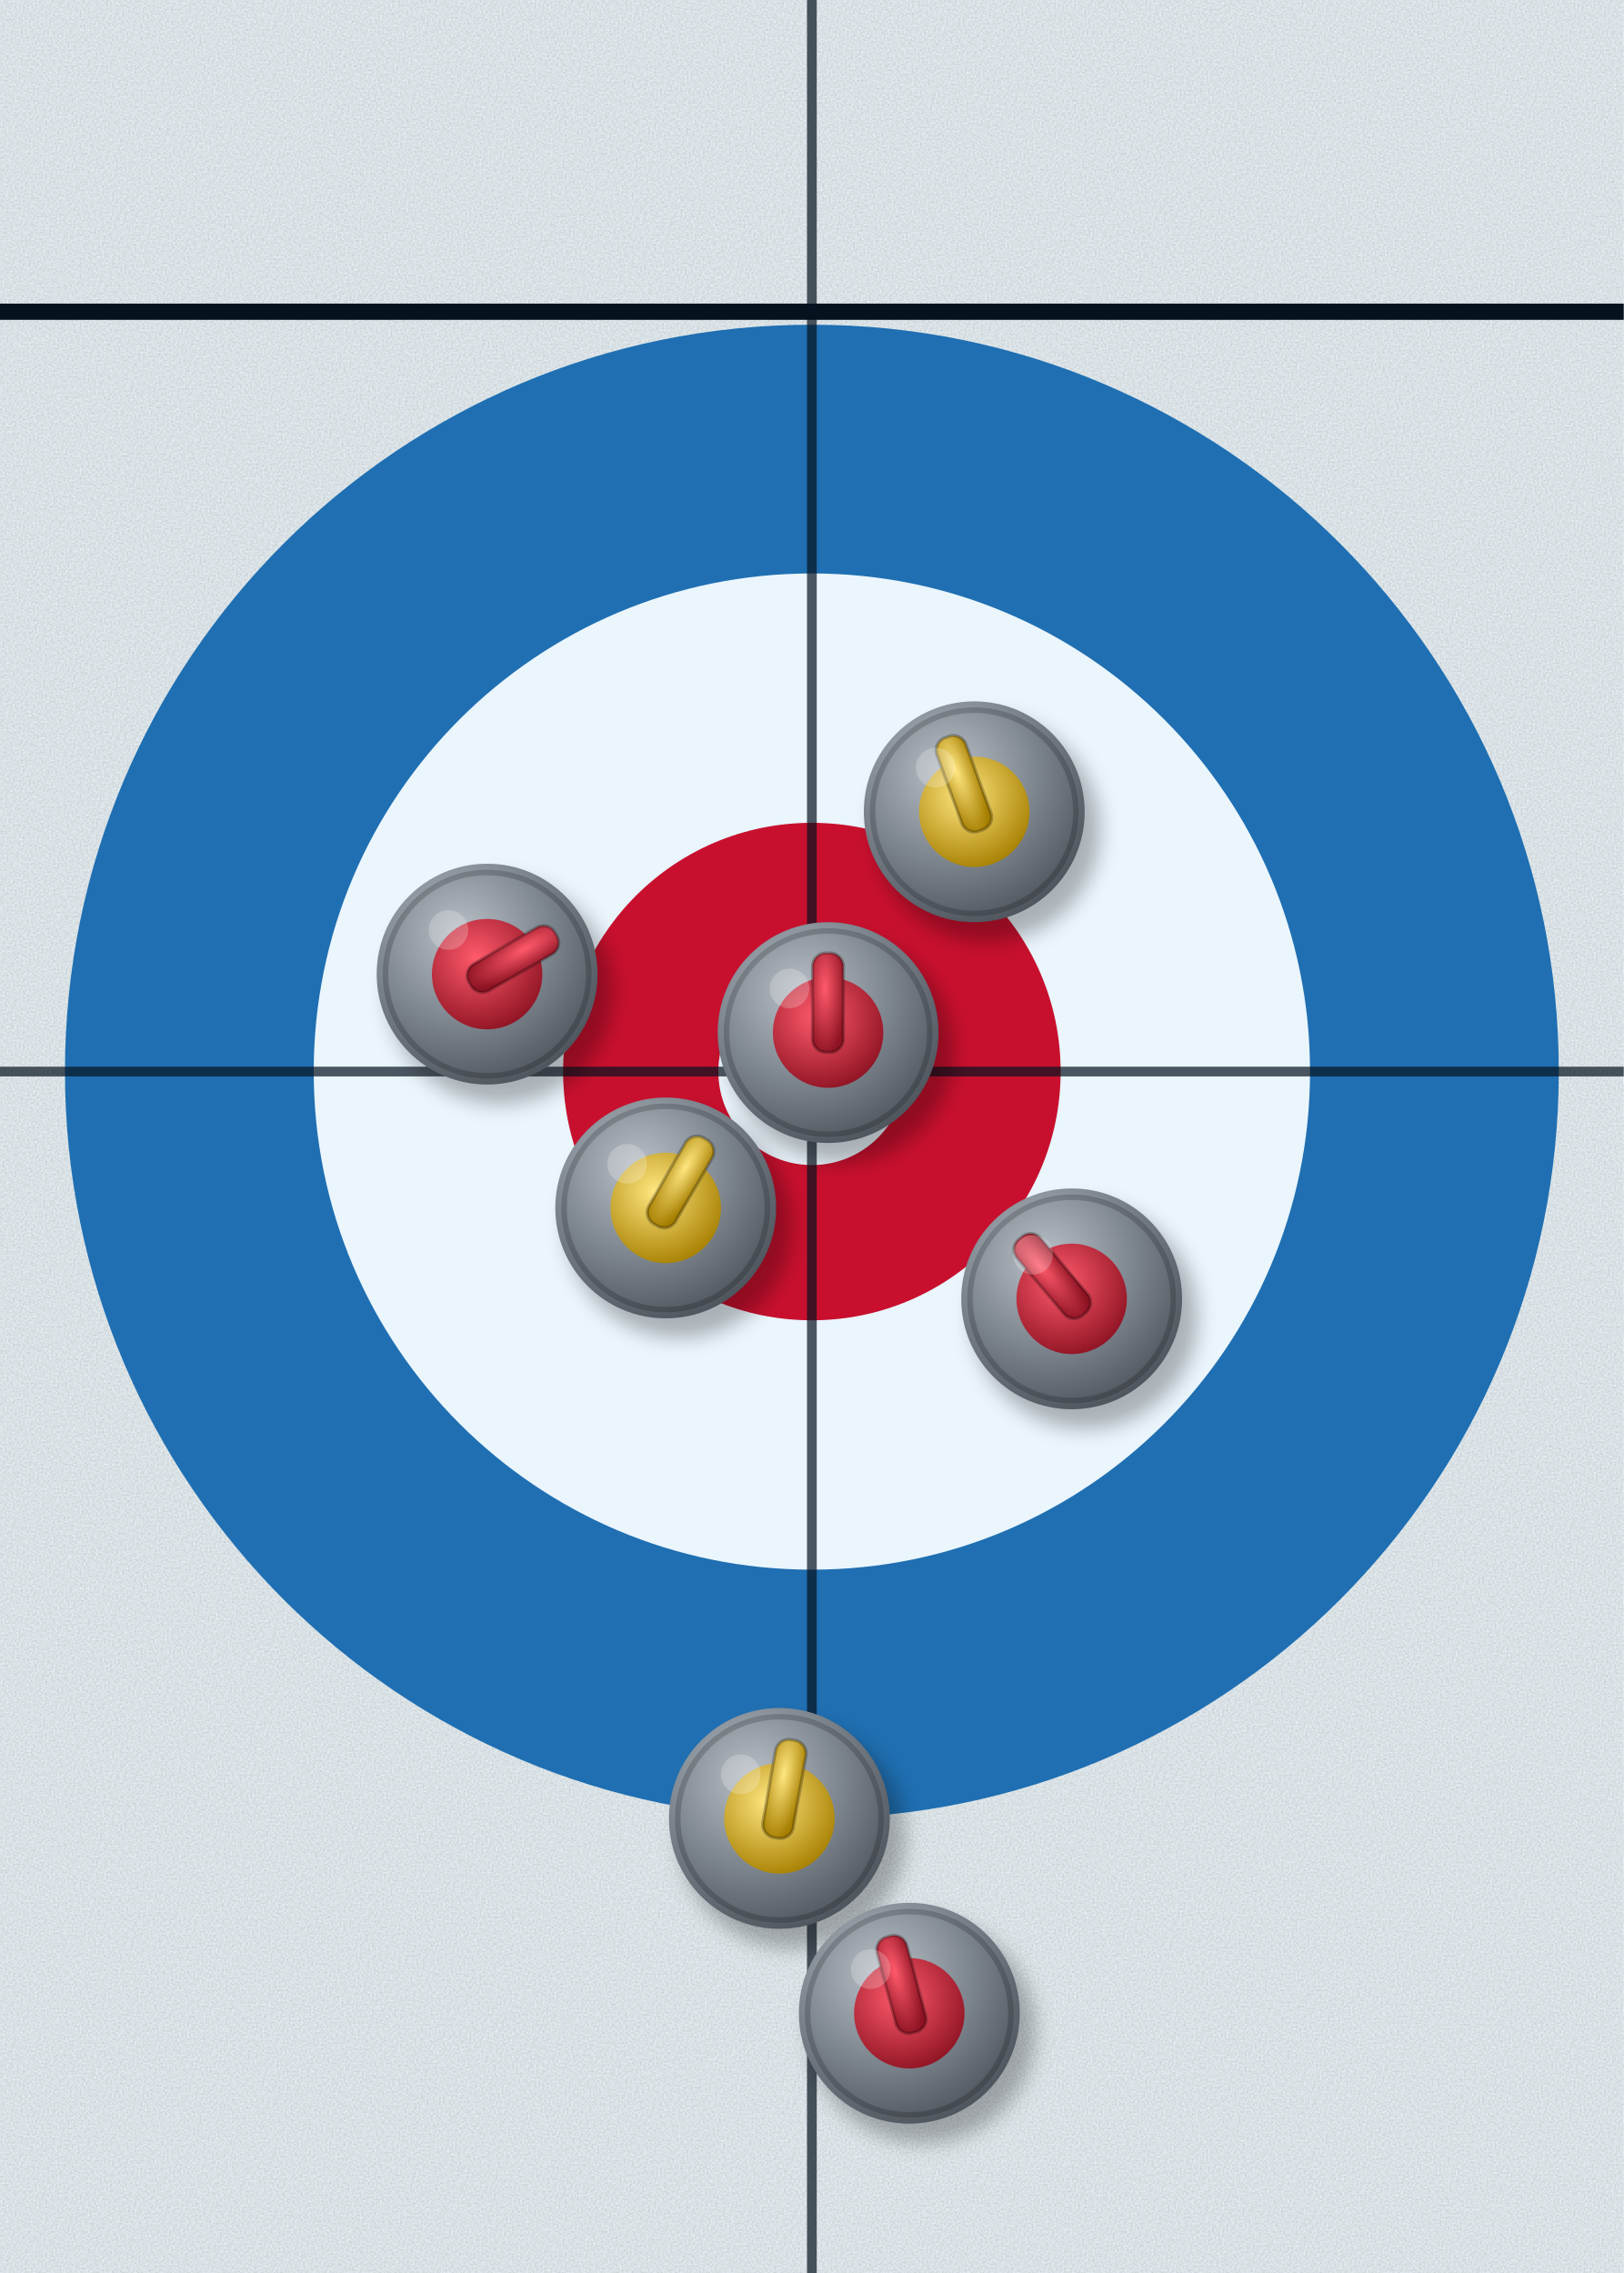
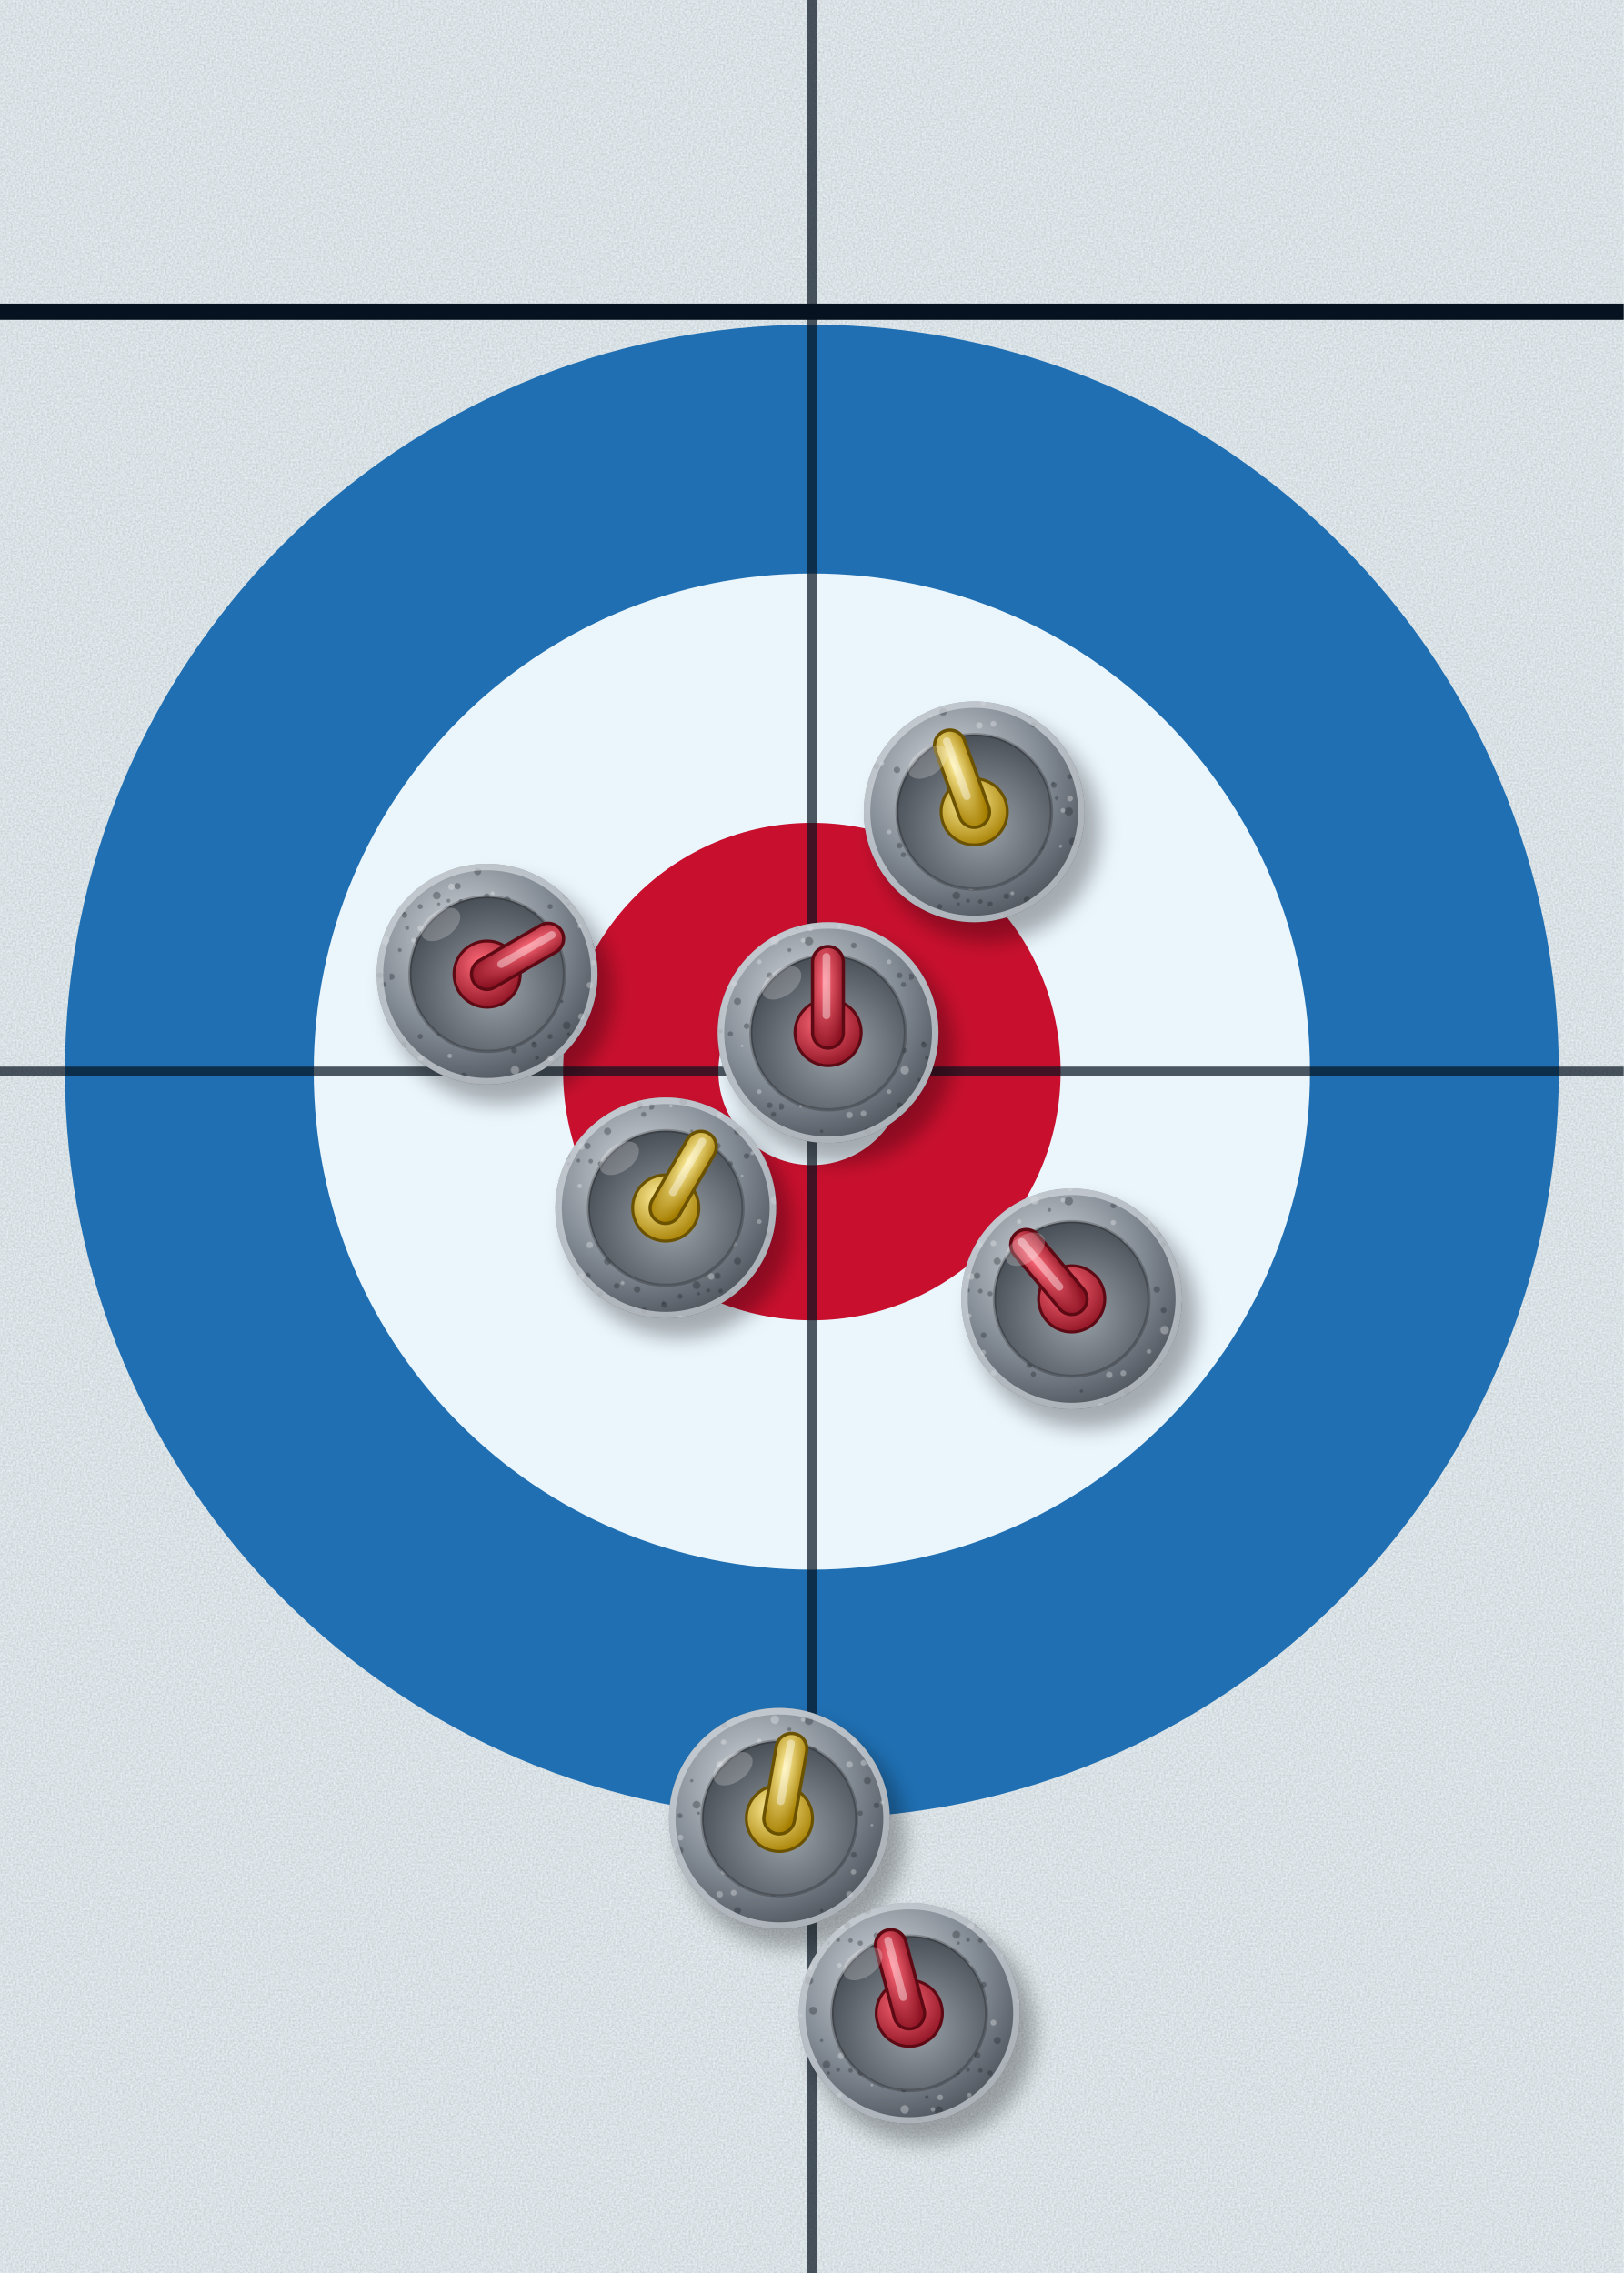
<svg xmlns="http://www.w3.org/2000/svg" viewBox="0 0 500 700" width="500" height="700">
  <defs>
+     <linearGradient id="stBody" x1="0" y1="0" x2="1" y2="0">
+       <stop offset="0" stop-color="#838b94" />
+       <stop offset=".22" stop-color="#c3c9cf" />
+       <stop offset=".6" stop-color="#838b94" />
+       <stop offset="1" stop-color="#2a2f35" />
+     </linearGradient>
+     <linearGradient id="stShade" x1="0" y1="0" x2="0" y2="1">
+       <stop offset="0" stop-color="#000" stop-opacity="0" />
+       <stop offset=".55" stop-color="#000" stop-opacity=".05" />
+       <stop offset="1" stop-color="#000" stop-opacity=".45" />
+     </linearGradient>
+     <linearGradient id="stBand" x1="0" y1="0" x2="1" y2="0">
+       <stop offset="0" stop-color="#9aa1a8" />
+       <stop offset=".25" stop-color="#d4d9de" />
+       <stop offset=".65" stop-color="#9aa1a8" />
+       <stop offset="1" stop-color="#4c535b" />
+     </linearGradient>
+     <radialGradient id="stTop" cx="40%" cy="35%" r="70%">
+       <stop offset="0" stop-color="#d6dbe0" />
+       <stop offset=".6" stop-color="#838b94" />
+       <stop offset="1" stop-color="#4a5058" />
+     </radialGradient>
+     <radialGradient id="stCup" cx="55%" cy="60%" r="60%">
+       <stop offset="0" stop-color="#9aa2aa" />
+       <stop offset="1" stop-color="#4a5058" />
+     </radialGradient>
+     <linearGradient id="hR" x1="0" y1="0" x2="0" y2="1">
+       <stop offset="0" stop-color="#ff6b7a" />
+       <stop offset=".5" stop-color="#d7263d" />
+       <stop offset="1" stop-color="#7a0f1d" />
+     </linearGradient>
+     <linearGradient id="hY" x1="0" y1="0" x2="0" y2="1">
+       <stop offset="0" stop-color="#fff0a0" />
+       <stop offset=".5" stop-color="#f5c518" />
+       <stop offset="1" stop-color="#8f6d00" />
+     </linearGradient>
+     <radialGradient id="hRt" cx="40%" cy="35%" r="70%">
+       <stop offset="0" stop-color="#ff6b7a" />
+       <stop offset="1" stop-color="#8e1323" />
+     </radialGradient>
+     <radialGradient id="hYt" cx="40%" cy="35%" r="70%">
+       <stop offset="0" stop-color="#fff0a0" />
+       <stop offset="1" stop-color="#a67f00" />
+     </radialGradient>
+     <pattern id="speck" width="40" height="40" patternUnits="userSpaceOnUse">
+       <circle cx="33.8" cy="16.2" r="0.7" fill="#f2f4f6" opacity=".55" />
+       <circle cx="5.4" cy="5.8" r="0.6" fill="#1e2226" opacity=".55" />
+       <circle cx="38.2" cy="23.2" r="0.8" fill="#1e2226" opacity=".55" />
+       <circle cx="9.5" cy="5.9" r="0.9" fill="#f2f4f6" opacity=".55" />
+       <circle cx="9.4" cy="39.2" r="0.8" fill="#1e2226" opacity=".55" />
+       <circle cx="24.9" cy="38.4" r="0.8" fill="#1e2226" opacity=".55" />
+       <circle cx="31.7" cy="35.1" r="0.6" fill="#f2f4f6" opacity=".55" />
+       <circle cx="13.0" cy="28.4" r="0.5" fill="#1e2226" opacity=".55" />
+       <circle cx="9.1" cy="9.9" r="1.3" fill="#1e2226" opacity=".55" />
+       <circle cx="18.5" cy="5.2" r="0.7" fill="#f2f4f6" opacity=".55" />
+       <circle cx="22.9" cy="11.2" r="0.9" fill="#1e2226" opacity=".55" />
+       <circle cx="18.1" cy="37.4" r="0.6" fill="#1e2226" opacity=".55" />
+       <circle cx="19.0" cy="33.1" r="1.0" fill="#f2f4f6" opacity=".55" />
+       <circle cx="10.4" cy="19.2" r="1.2" fill="#1e2226" opacity=".55" />
+       <circle cx="4.3" cy="1.2" r="0.5" fill="#1e2226" opacity=".55" />
+       <circle cx="38.6" cy="9.6" r="1.3" fill="#f2f4f6" opacity=".55" />
+       <circle cx="14.5" cy="35.8" r="1.2" fill="#1e2226" opacity=".55" />
+       <circle cx="20.9" cy="32.9" r="1.0" fill="#1e2226" opacity=".55" />
+       <circle cx="7.3" cy="9.6" r="0.7" fill="#f2f4f6" opacity=".55" />
+       <circle cx="27.1" cy="28.4" r="1.1" fill="#1e2226" opacity=".55" />
+       <circle cx="36.2" cy="37.1" r="1.0" fill="#1e2226" opacity=".55" />
+       <circle cx="6.6" cy="20.6" r="0.5" fill="#f2f4f6" opacity=".55" />
+       <circle cx="38.3" cy="3.5" r="0.9" fill="#1e2226" opacity=".55" />
+       <circle cx="37.0" cy="20.4" r="0.9" fill="#1e2226" opacity=".55" />
+       <circle cx="28.5" cy="2.1" r="0.4" fill="#f2f4f6" opacity=".55" />
+       <circle cx="15.1" cy="38.4" r="0.5" fill="#1e2226" opacity=".55" />
+       <circle cx="29.9" cy="36.0" r="0.9" fill="#1e2226" opacity=".55" />
+       <circle cx="25.9" cy="22.9" r="0.9" fill="#f2f4f6" opacity=".55" />
+       <circle cx="4.5" cy="1.8" r="0.9" fill="#1e2226" opacity=".55" />
+       <circle cx="21.9" cy="37.6" r="0.7" fill="#1e2226" opacity=".55" />
+       <circle cx="21.6" cy="23.4" r="1.0" fill="#f2f4f6" opacity=".55" />
+       <circle cx="0.5" cy="20.8" r="1.0" fill="#1e2226" opacity=".55" />
+       <circle cx="3.1" cy="12.6" r="0.6" fill="#1e2226" opacity=".55" />
+       <circle cx="22.8" cy="16.5" r="0.8" fill="#f2f4f6" opacity=".55" />
+     </pattern>
+     <filter id="stSoft" x="-40%" y="-40%" width="180%" height="180%">
+       <feGaussianBlur stdDeviation="3" />
+     </filter>
    <radialGradient id="gran" cx="38%" cy="32%" r="75%">
      <stop offset="0" stop-color="#b9c0c7" />
      <stop offset=".55" stop-color="#7b838c" />
      <stop offset="1" stop-color="#4a5058" />
    </radialGradient>
    <linearGradient id="granS" x1="0" y1="0" x2="0" y2="1">
      <stop offset="0" stop-color="#b9c0c7" />
      <stop offset=".45" stop-color="#7b838c" />
      <stop offset="1" stop-color="#2d3238" />
    </linearGradient>
    <radialGradient id="capR" cx="40%" cy="35%" r="70%">
      <stop offset="0" stop-color="#ff5a6b" />
      <stop offset="1" stop-color="#8e1323" />
    </radialGradient>
    <radialGradient id="capY" cx="40%" cy="35%" r="70%">
      <stop offset="0" stop-color="#ffe680" />
      <stop offset="1" stop-color="#a67f00" />
    </radialGradient>
    <filter id="soft" x="-30%" y="-30%" width="160%" height="160%">
      <feGaussianBlur stdDeviation="3" />
    </filter>
    <filter id="grain">
      <feTurbulence type="fractalNoise" baseFrequency="1.6" numOctaves="2" seed="4" />
      <feColorMatrix values="0 0 0 0 0  0 0 0 0 0  0 0 0 0 0  0 0 0 .18 0" />
      <feComposite in2="SourceGraphic" operator="in" />
    </filter>
  </defs>
  <rect width="500" height="700" fill="#eef7fc" />
  <rect width="500" height="700" fill="#fff" filter="url(#grain)" />
  <g opacity="1.0">
    <ellipse cx="250" cy="330" rx="230" ry="230.0" fill="#1f6fb2" />
    <ellipse cx="250" cy="330" rx="153.4" ry="153.4" fill="#eaf5fc" />
    <ellipse cx="250" cy="330" rx="76.6" ry="76.6" fill="#c8102e" />
    <ellipse cx="250" cy="330" rx="28.8" ry="28.8" fill="#eaf5fc" />
  </g>
  <line x1="0" y1="330" x2="500" y2="330" stroke="#06121f" stroke-width="3" opacity=".7" />
  <line x1="250" y1="0" x2="250" y2="700" stroke="#06121f" stroke-width="3" opacity=".7" />
  <line x1="0" y1="96" x2="500" y2="96" stroke="#06121f" stroke-width="5" />
-   <ellipse cx="259.1" cy="323.4" rx="34.7" ry="34.7" fill="#000" opacity=".28" filter="url(#soft)" />
-   <circle cx="255.0" cy="318.0" r="34.0" fill="url(#gran)" />
-   <circle cx="255.0" cy="318.0" r="31.3" fill="none" stroke="#000" stroke-opacity=".18" stroke-width="1.7" />
-   <circle cx="255.0" cy="318.0" r="17.0" fill="url(#capR)" />
-   <g transform="rotate(0 255.0 318.0)">
-     <rect x="250.2" y="293.5" width="9.5" height="30.6" rx="4.1" fill="url(#capR)" stroke="#000" stroke-opacity=".25" stroke-width="1.0" />
-   </g>
-   <circle cx="243.1" cy="304.4" r="6.1" fill="#fff" opacity=".22" />
-   <ellipse cx="209.1" cy="377.4" rx="34.7" ry="34.7" fill="#000" opacity=".28" filter="url(#soft)" />
-   <circle cx="205.0" cy="372.0" r="34.0" fill="url(#gran)" />
-   <circle cx="205.0" cy="372.0" r="31.3" fill="none" stroke="#000" stroke-opacity=".18" stroke-width="1.7" />
-   <circle cx="205.0" cy="372.0" r="17.0" fill="url(#capY)" />
-   <g transform="rotate(30 205.0 372.0)">
-     <rect x="200.2" y="347.5" width="9.5" height="30.6" rx="4.1" fill="url(#capY)" stroke="#000" stroke-opacity=".25" stroke-width="1.0" />
-   </g>
-   <circle cx="193.1" cy="358.4" r="6.1" fill="#fff" opacity=".22" />
-   <ellipse cx="304.1" cy="255.4" rx="34.7" ry="34.7" fill="#000" opacity=".28" filter="url(#soft)" />
-   <circle cx="300.0" cy="250.0" r="34.0" fill="url(#gran)" />
-   <circle cx="300.0" cy="250.0" r="31.3" fill="none" stroke="#000" stroke-opacity=".18" stroke-width="1.7" />
-   <circle cx="300.0" cy="250.0" r="17.0" fill="url(#capY)" />
-   <g transform="rotate(-20 300.0 250.0)">
-     <rect x="295.2" y="225.5" width="9.5" height="30.6" rx="4.1" fill="url(#capY)" stroke="#000" stroke-opacity=".25" stroke-width="1.0" />
-   </g>
-   <circle cx="288.1" cy="236.4" r="6.1" fill="#fff" opacity=".22" />
-   <ellipse cx="154.1" cy="305.4" rx="34.7" ry="34.7" fill="#000" opacity=".28" filter="url(#soft)" />
-   <circle cx="150.0" cy="300.0" r="34.0" fill="url(#gran)" />
-   <circle cx="150.0" cy="300.0" r="31.3" fill="none" stroke="#000" stroke-opacity=".18" stroke-width="1.7" />
-   <circle cx="150.0" cy="300.0" r="17.0" fill="url(#capR)" />
-   <g transform="rotate(60 150.0 300.0)">
-     <rect x="145.2" y="275.5" width="9.5" height="30.6" rx="4.1" fill="url(#capR)" stroke="#000" stroke-opacity=".25" stroke-width="1.0" />
-   </g>
-   <circle cx="138.1" cy="286.4" r="6.1" fill="#fff" opacity=".22" />
-   <ellipse cx="334.1" cy="405.4" rx="34.7" ry="34.7" fill="#000" opacity=".28" filter="url(#soft)" />
-   <circle cx="330.0" cy="400.0" r="34.0" fill="url(#gran)" />
-   <circle cx="330.0" cy="400.0" r="31.3" fill="none" stroke="#000" stroke-opacity=".18" stroke-width="1.7" />
-   <circle cx="330.0" cy="400.0" r="17.0" fill="url(#capR)" />
-   <g transform="rotate(-40 330.0 400.0)">
-     <rect x="325.2" y="375.5" width="9.5" height="30.6" rx="4.1" fill="url(#capR)" stroke="#000" stroke-opacity=".25" stroke-width="1.0" />
-   </g>
-   <circle cx="318.1" cy="386.4" r="6.1" fill="#fff" opacity=".22" />
-   <ellipse cx="244.1" cy="565.4" rx="34.7" ry="34.7" fill="#000" opacity=".28" filter="url(#soft)" />
-   <circle cx="240.0" cy="560.0" r="34.0" fill="url(#gran)" />
-   <circle cx="240.0" cy="560.0" r="31.3" fill="none" stroke="#000" stroke-opacity=".18" stroke-width="1.7" />
-   <circle cx="240.0" cy="560.0" r="17.0" fill="url(#capY)" />
-   <g transform="rotate(10 240.0 560.0)">
-     <rect x="235.2" y="535.5" width="9.5" height="30.6" rx="4.1" fill="url(#capY)" stroke="#000" stroke-opacity=".25" stroke-width="1.0" />
-   </g>
-   <circle cx="228.1" cy="546.4" r="6.1" fill="#fff" opacity=".22" />
-   <ellipse cx="284.1" cy="625.4" rx="34.7" ry="34.7" fill="#000" opacity=".28" filter="url(#soft)" />
-   <circle cx="280.0" cy="620.0" r="34.0" fill="url(#gran)" />
-   <circle cx="280.0" cy="620.0" r="31.3" fill="none" stroke="#000" stroke-opacity=".18" stroke-width="1.7" />
-   <circle cx="280.0" cy="620.0" r="17.0" fill="url(#capR)" />
-   <g transform="rotate(-15 280.0 620.0)">
-     <rect x="275.2" y="595.5" width="9.5" height="30.6" rx="4.1" fill="url(#capR)" stroke="#000" stroke-opacity=".25" stroke-width="1.0" />
-   </g>
-   <circle cx="268.1" cy="606.4" r="6.1" fill="#fff" opacity=".22" />
+   <circle cx="259.1" cy="323.4" r="34.7" fill="#000" opacity=".3" filter="url(#stSoft)" />
+   <circle cx="255.0" cy="318.0" r="34.0" fill="url(#stTop)" />
+   <circle cx="255.0" cy="318.0" r="34.0" fill="url(#speck)" opacity=".6" />
+   <circle cx="255.0" cy="318.0" r="33.0" fill="none" stroke="#d4d9de" stroke-opacity=".7" stroke-width="2.0" />
+   <circle cx="255.0" cy="318.0" r="23.8" fill="url(#stCup)" stroke="#000" stroke-opacity=".22" stroke-width="1.0" />
+   <circle cx="255.0" cy="318.0" r="10.2" fill="url(#hRt)" stroke="#5e0a14" stroke-width="0.9" />
+   <g transform="rotate(0.0 255.0 318.0)">
+     <rect x="250.2" y="291.5" width="9.5" height="31.3" rx="4.8" fill="url(#hRt)" stroke="#5e0a14" stroke-width="1.0" />
+     <rect x="253.3" y="293.5" width="2.4" height="20.4" rx="1.2" fill="#fff" opacity=".4" />
+   </g>
+   <ellipse cx="240.7" cy="302.7" rx="6.8" ry="4.1" fill="#fff" opacity=".22" transform="rotate(-35 240.7 302.7)" />
+   <circle cx="209.1" cy="377.4" r="34.7" fill="#000" opacity=".3" filter="url(#stSoft)" />
+   <circle cx="205.0" cy="372.0" r="34.0" fill="url(#stTop)" />
+   <circle cx="205.0" cy="372.0" r="34.0" fill="url(#speck)" opacity=".6" />
+   <circle cx="205.0" cy="372.0" r="33.0" fill="none" stroke="#d4d9de" stroke-opacity=".7" stroke-width="2.0" />
+   <circle cx="205.0" cy="372.0" r="23.8" fill="url(#stCup)" stroke="#000" stroke-opacity=".22" stroke-width="1.0" />
+   <circle cx="205.0" cy="372.0" r="10.2" fill="url(#hYt)" stroke="#6b5200" stroke-width="0.9" />
+   <g transform="rotate(30.0 205.0 372.0)">
+     <rect x="200.2" y="345.5" width="9.5" height="31.3" rx="4.8" fill="url(#hYt)" stroke="#6b5200" stroke-width="1.0" />
+     <rect x="203.3" y="347.5" width="2.4" height="20.4" rx="1.2" fill="#fff" opacity=".4" />
+   </g>
+   <ellipse cx="190.7" cy="356.7" rx="6.8" ry="4.1" fill="#fff" opacity=".22" transform="rotate(-35 190.7 356.7)" />
+   <circle cx="304.1" cy="255.4" r="34.7" fill="#000" opacity=".3" filter="url(#stSoft)" />
+   <circle cx="300.0" cy="250.0" r="34.0" fill="url(#stTop)" />
+   <circle cx="300.0" cy="250.0" r="34.0" fill="url(#speck)" opacity=".6" />
+   <circle cx="300.0" cy="250.0" r="33.0" fill="none" stroke="#d4d9de" stroke-opacity=".7" stroke-width="2.0" />
+   <circle cx="300.0" cy="250.0" r="23.8" fill="url(#stCup)" stroke="#000" stroke-opacity=".22" stroke-width="1.0" />
+   <circle cx="300.0" cy="250.0" r="10.2" fill="url(#hYt)" stroke="#6b5200" stroke-width="0.9" />
+   <g transform="rotate(-20.0 300.0 250.0)">
+     <rect x="295.2" y="223.5" width="9.5" height="31.3" rx="4.8" fill="url(#hYt)" stroke="#6b5200" stroke-width="1.0" />
+     <rect x="298.3" y="225.5" width="2.4" height="20.4" rx="1.2" fill="#fff" opacity=".4" />
+   </g>
+   <ellipse cx="285.7" cy="234.7" rx="6.8" ry="4.1" fill="#fff" opacity=".22" transform="rotate(-35 285.7 234.7)" />
+   <circle cx="154.1" cy="305.4" r="34.7" fill="#000" opacity=".3" filter="url(#stSoft)" />
+   <circle cx="150.0" cy="300.0" r="34.0" fill="url(#stTop)" />
+   <circle cx="150.0" cy="300.0" r="34.0" fill="url(#speck)" opacity=".6" />
+   <circle cx="150.0" cy="300.0" r="33.0" fill="none" stroke="#d4d9de" stroke-opacity=".7" stroke-width="2.0" />
+   <circle cx="150.0" cy="300.0" r="23.8" fill="url(#stCup)" stroke="#000" stroke-opacity=".22" stroke-width="1.0" />
+   <circle cx="150.0" cy="300.0" r="10.2" fill="url(#hRt)" stroke="#5e0a14" stroke-width="0.9" />
+   <g transform="rotate(60.0 150.0 300.0)">
+     <rect x="145.2" y="273.5" width="9.5" height="31.3" rx="4.8" fill="url(#hRt)" stroke="#5e0a14" stroke-width="1.0" />
+     <rect x="148.3" y="275.5" width="2.4" height="20.4" rx="1.2" fill="#fff" opacity=".4" />
+   </g>
+   <ellipse cx="135.7" cy="284.7" rx="6.8" ry="4.1" fill="#fff" opacity=".22" transform="rotate(-35 135.7 284.7)" />
+   <circle cx="334.1" cy="405.4" r="34.7" fill="#000" opacity=".3" filter="url(#stSoft)" />
+   <circle cx="330.0" cy="400.0" r="34.0" fill="url(#stTop)" />
+   <circle cx="330.0" cy="400.0" r="34.0" fill="url(#speck)" opacity=".6" />
+   <circle cx="330.0" cy="400.0" r="33.0" fill="none" stroke="#d4d9de" stroke-opacity=".7" stroke-width="2.0" />
+   <circle cx="330.0" cy="400.0" r="23.8" fill="url(#stCup)" stroke="#000" stroke-opacity=".22" stroke-width="1.0" />
+   <circle cx="330.0" cy="400.0" r="10.2" fill="url(#hRt)" stroke="#5e0a14" stroke-width="0.9" />
+   <g transform="rotate(-40.0 330.0 400.0)">
+     <rect x="325.2" y="373.5" width="9.5" height="31.3" rx="4.8" fill="url(#hRt)" stroke="#5e0a14" stroke-width="1.0" />
+     <rect x="328.3" y="375.5" width="2.4" height="20.4" rx="1.2" fill="#fff" opacity=".4" />
+   </g>
+   <ellipse cx="315.7" cy="384.7" rx="6.8" ry="4.1" fill="#fff" opacity=".22" transform="rotate(-35 315.7 384.7)" />
+   <circle cx="244.1" cy="565.4" r="34.7" fill="#000" opacity=".3" filter="url(#stSoft)" />
+   <circle cx="240.0" cy="560.0" r="34.0" fill="url(#stTop)" />
+   <circle cx="240.0" cy="560.0" r="34.0" fill="url(#speck)" opacity=".6" />
+   <circle cx="240.0" cy="560.0" r="33.0" fill="none" stroke="#d4d9de" stroke-opacity=".7" stroke-width="2.0" />
+   <circle cx="240.0" cy="560.0" r="23.8" fill="url(#stCup)" stroke="#000" stroke-opacity=".22" stroke-width="1.0" />
+   <circle cx="240.0" cy="560.0" r="10.2" fill="url(#hYt)" stroke="#6b5200" stroke-width="0.9" />
+   <g transform="rotate(10.0 240.0 560.0)">
+     <rect x="235.2" y="533.5" width="9.5" height="31.3" rx="4.8" fill="url(#hYt)" stroke="#6b5200" stroke-width="1.0" />
+     <rect x="238.3" y="535.5" width="2.4" height="20.4" rx="1.2" fill="#fff" opacity=".4" />
+   </g>
+   <ellipse cx="225.7" cy="544.7" rx="6.8" ry="4.1" fill="#fff" opacity=".22" transform="rotate(-35 225.7 544.7)" />
+   <circle cx="284.1" cy="625.4" r="34.7" fill="#000" opacity=".3" filter="url(#stSoft)" />
+   <circle cx="280.0" cy="620.0" r="34.0" fill="url(#stTop)" />
+   <circle cx="280.0" cy="620.0" r="34.0" fill="url(#speck)" opacity=".6" />
+   <circle cx="280.0" cy="620.0" r="33.0" fill="none" stroke="#d4d9de" stroke-opacity=".7" stroke-width="2.0" />
+   <circle cx="280.0" cy="620.0" r="23.8" fill="url(#stCup)" stroke="#000" stroke-opacity=".22" stroke-width="1.0" />
+   <circle cx="280.0" cy="620.0" r="10.2" fill="url(#hRt)" stroke="#5e0a14" stroke-width="0.9" />
+   <g transform="rotate(-15.0 280.0 620.0)">
+     <rect x="275.2" y="593.5" width="9.5" height="31.3" rx="4.8" fill="url(#hRt)" stroke="#5e0a14" stroke-width="1.0" />
+     <rect x="278.3" y="595.5" width="2.4" height="20.4" rx="1.2" fill="#fff" opacity=".4" />
+   </g>
+   <ellipse cx="265.7" cy="604.7" rx="6.8" ry="4.1" fill="#fff" opacity=".22" transform="rotate(-35 265.7 604.7)" />
</svg>
